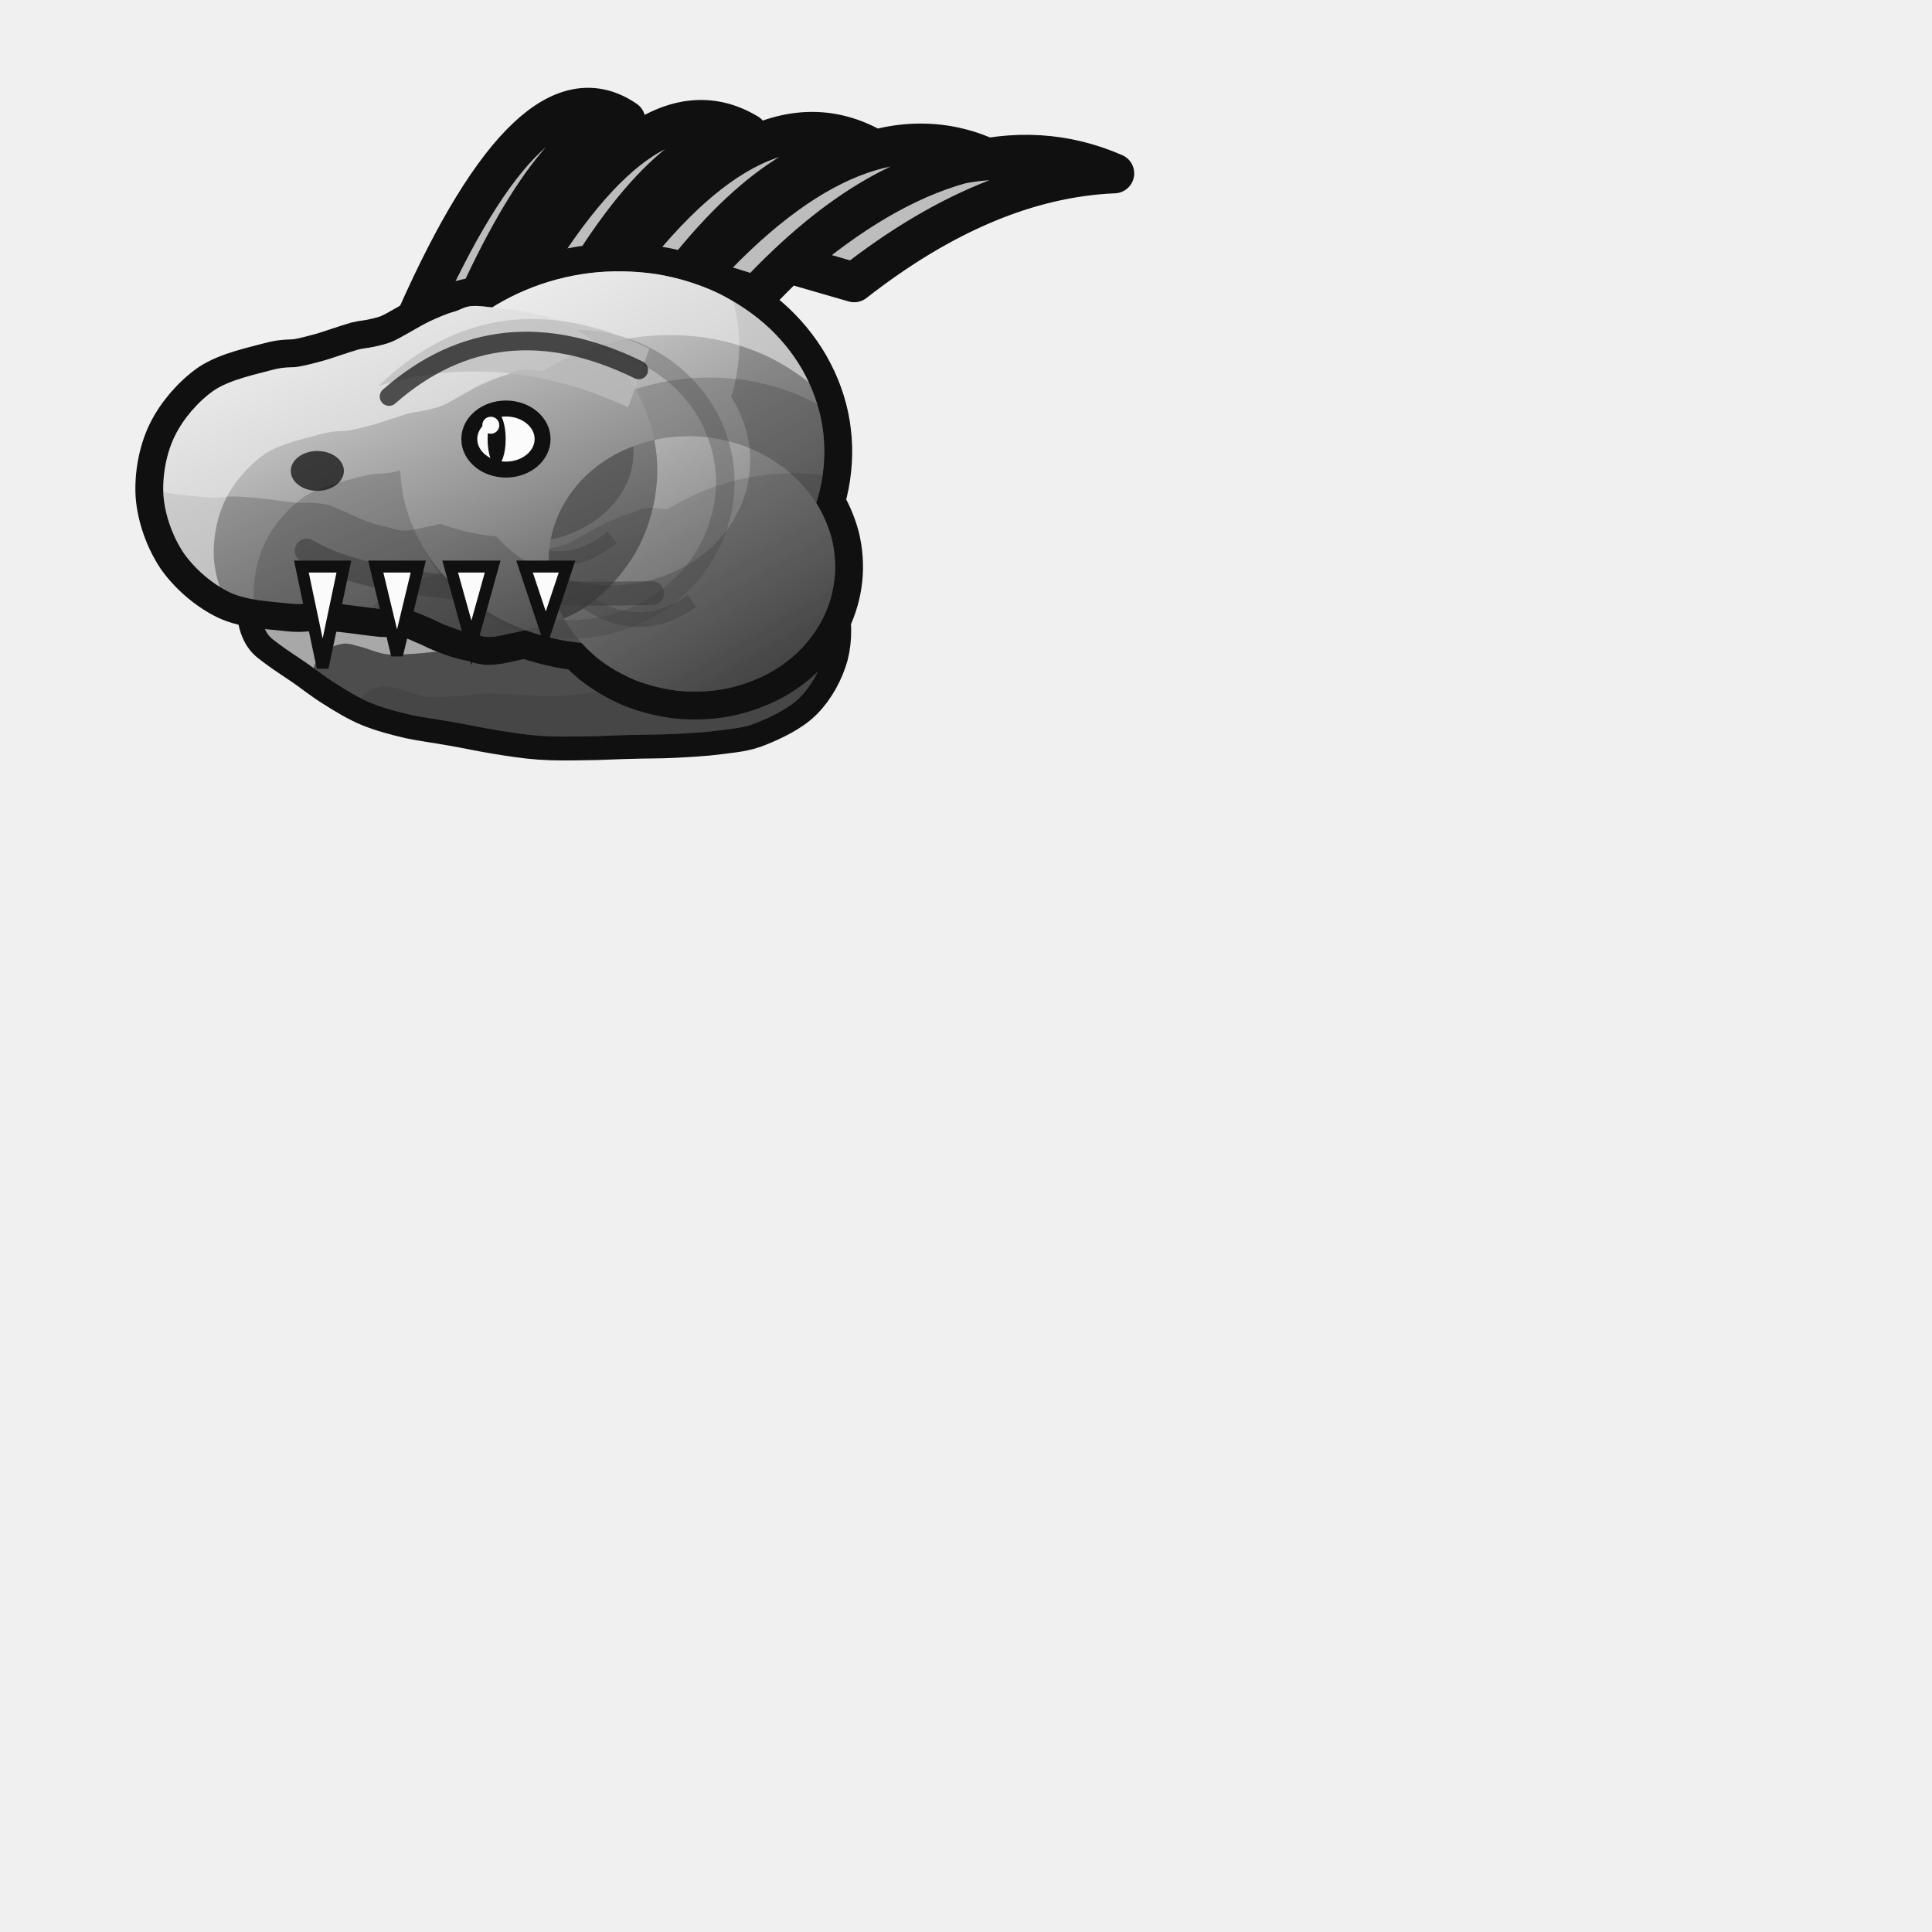
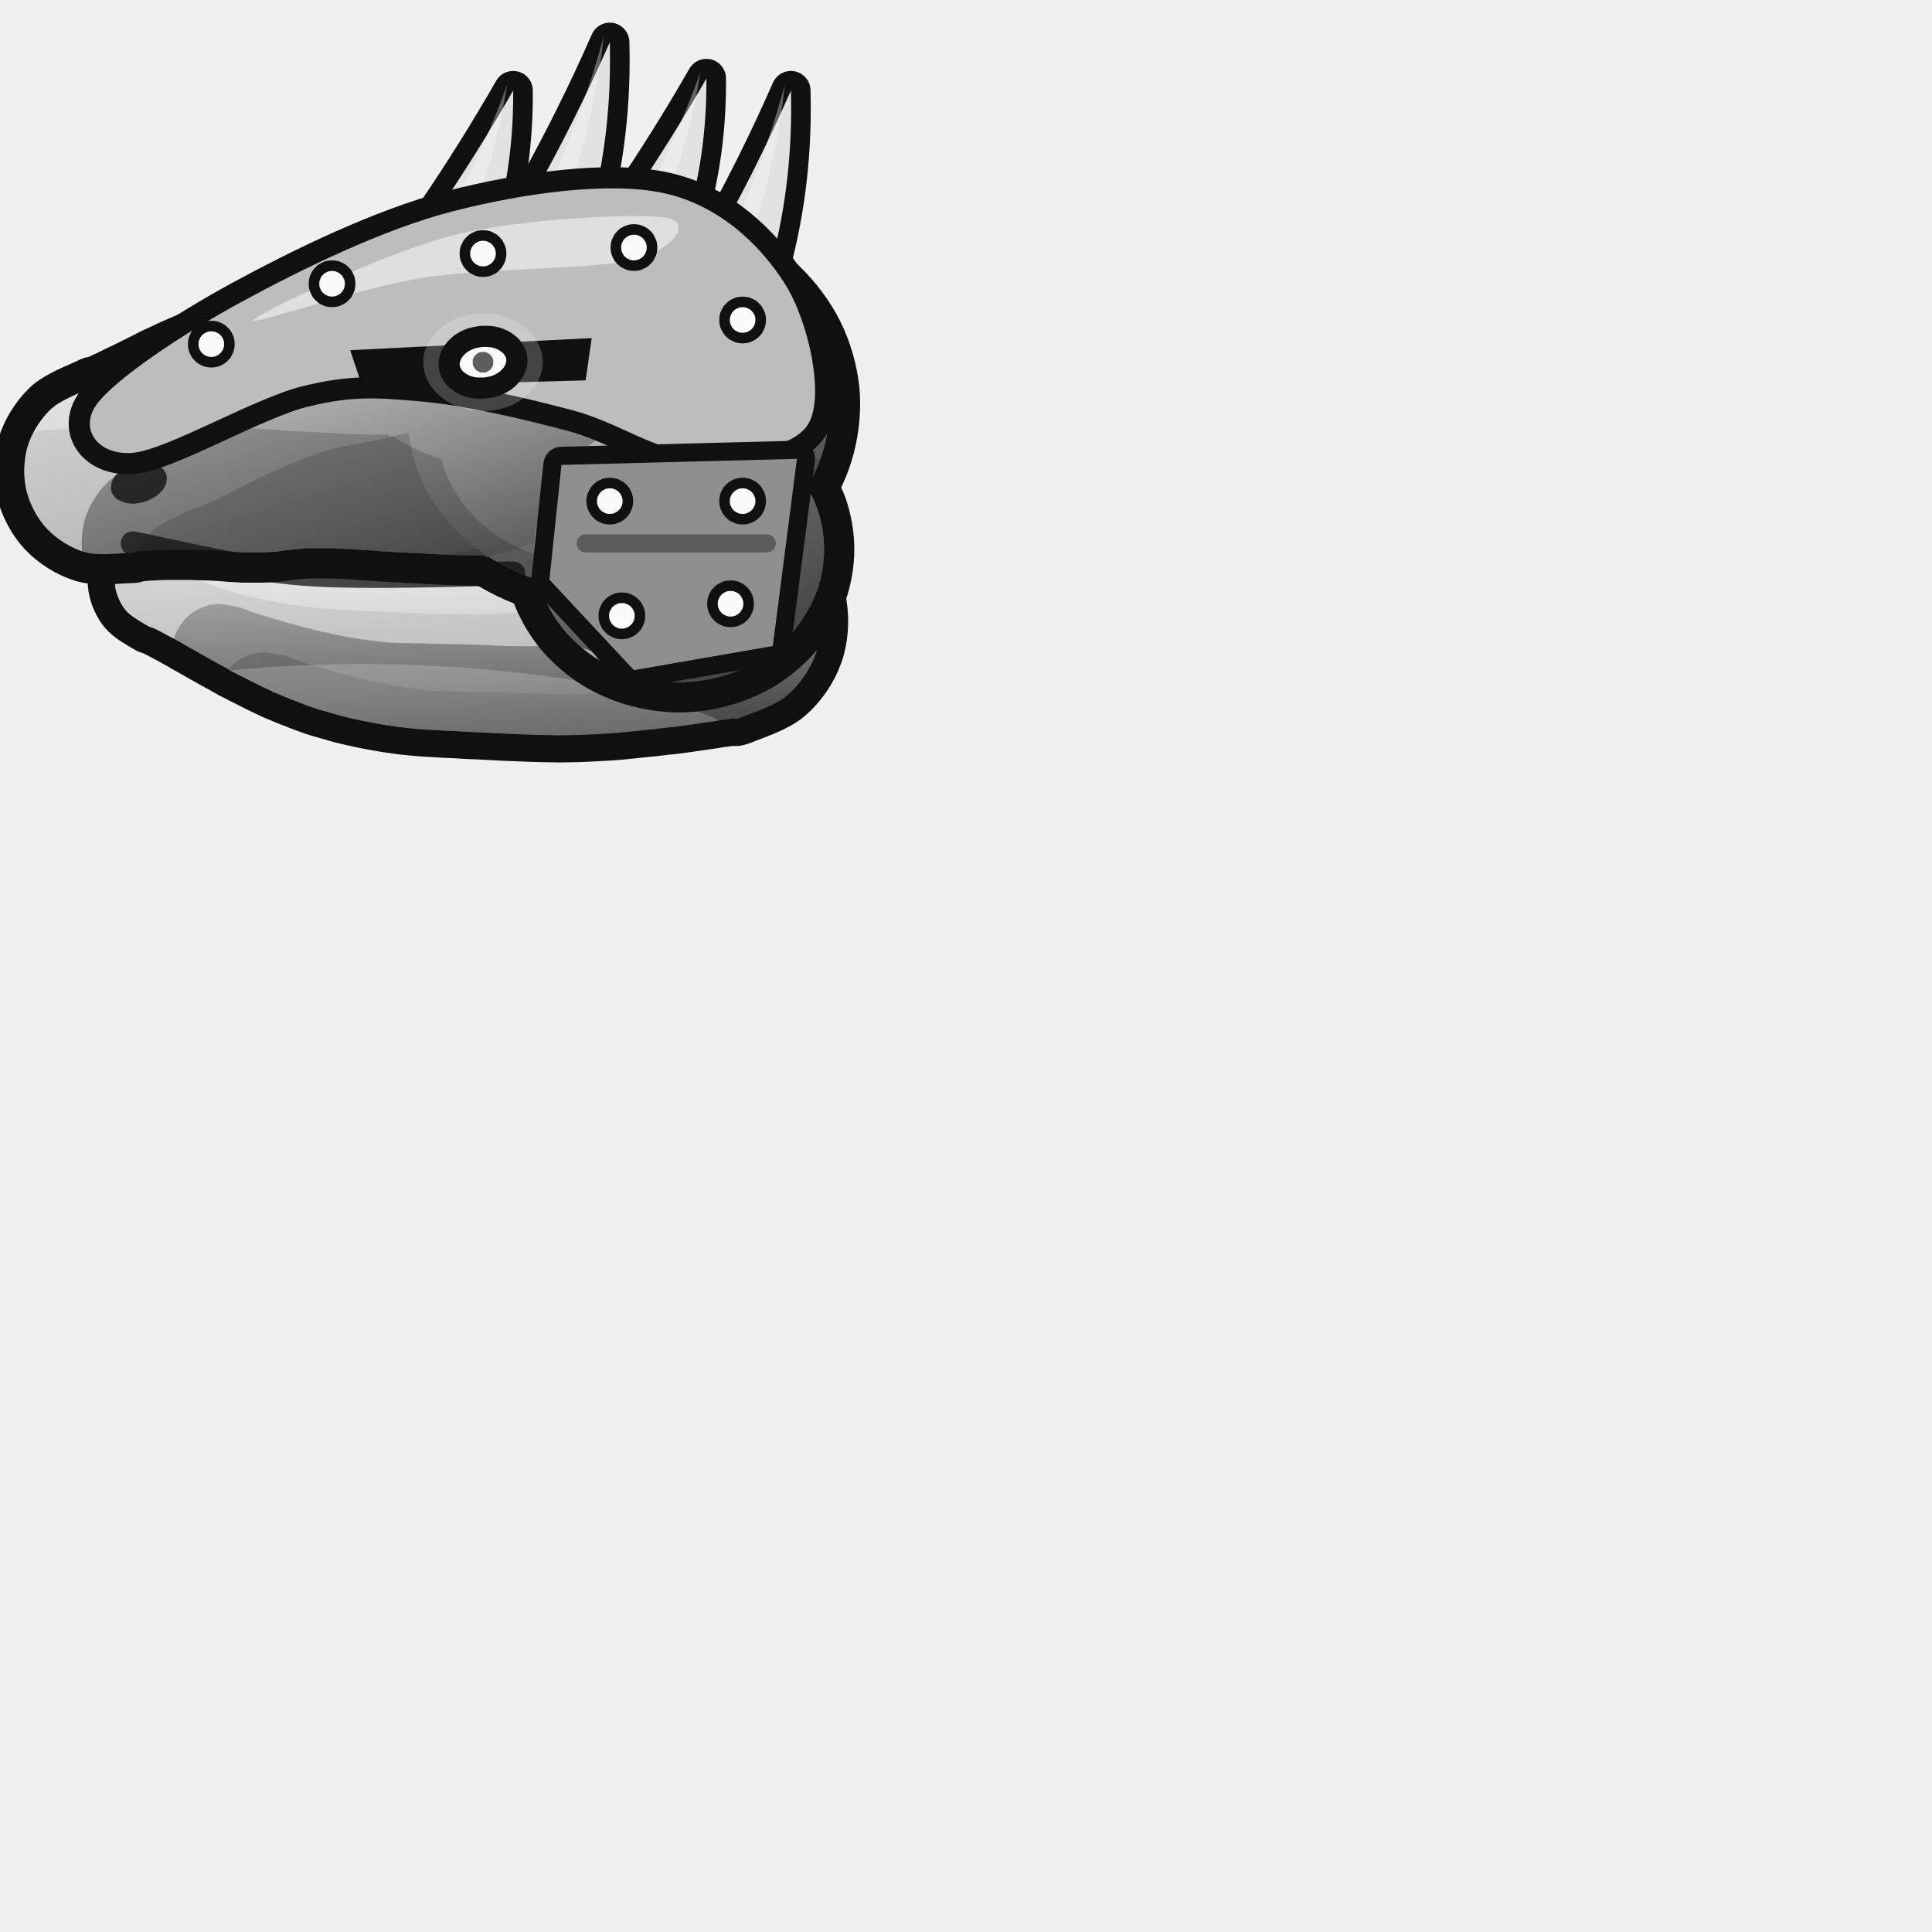
<svg xmlns="http://www.w3.org/2000/svg" viewBox="0 0 64 64" width="512" height="512" shape-rendering="geometricPrecision">
  <defs>
    <linearGradient id="h17-vol" x1="0.18" y1="0.02" x2="0.82" y2="1">
      <stop offset="0" stop-color="#e2e2e2" />
      <stop offset="0.30" stop-color="#bdbdbd" />
      <stop offset="0.66" stop-color="#8f8f8f" />
      <stop offset="1" stop-color="#5d5d5d" />
    </linearGradient>
    <linearGradient id="h17-volV" x1="0.42" y1="0" x2="0.58" y2="1">
      <stop offset="0" stop-color="#e2e2e2" />
      <stop offset="0.34" stop-color="#bdbdbd" />
      <stop offset="0.74" stop-color="#8f8f8f" />
      <stop offset="1" stop-color="#5d5d5d" />
    </linearGradient>
    <linearGradient id="h17-vol2" x1="0.2" y1="0" x2="0.8" y2="1">
      <stop offset="0" stop-color="#bdbdbd" />
      <stop offset="0.5" stop-color="#5d5d5d" />
      <stop offset="1" stop-color="#3b3b3b" />
    </linearGradient>
    <linearGradient id="h17-membrane" x1="0.12" y1="0" x2="0.78" y2="1">
      <stop offset="0" stop-color="#bdbdbd" />
      <stop offset="0.45" stop-color="#8f8f8f" />
      <stop offset="1" stop-color="#5d5d5d" />
    </linearGradient>
    <radialGradient id="h17-sheen" cx="0.34" cy="0.24" r="0.95">
      <stop offset="0" stop-color="#fbfbfb" stop-opacity="0.62" />
      <stop offset="0.38" stop-color="#fbfbfb" stop-opacity="0.22" />
      <stop offset="1" stop-color="#fbfbfb" stop-opacity="0" />
    </radialGradient>
  </defs>
-   <g id="h17" transform="translate(26,20) scale(0.88) translate(-26,-20)">
+   <g id="h17">
+     <path d="M16.34,7.74Q17.02,5.5 17,3Q15.82,5.06 14.46,7.06Z" fill="#101010" stroke="#101010" stroke-width="1.3" stroke-linejoin="round" stroke-linecap="round" />
+     <path d="M16.34,7.74Q17.02,5.5 17,3Q15.82,5.06 14.46,7.06Z" fill="#e2e2e2" />
+     <path d="M15.53,7.32Q16.43,5.16 16.8,2.8Q16.01,5 14.87,7.08Z" fill="#fbfbfb" opacity="0.35" />
+     <path d="M19.56,7.08Q20.28,4.36 20.2,1.4Q19.06,4 17.64,6.52Z" fill="#101010" stroke="#101010" stroke-width="1.3" stroke-linejoin="round" stroke-linecap="round" />
+     <path d="M19.56,7.08Q20.28,4.36 20.2,1.4Q19.06,4 17.64,6.52Z" fill="#e2e2e2" />
+     <path d="M18.74,6.7Q19.68,4.04 20,1.2Q19.26,3.92 18.06,6.5Z" fill="#fbfbfb" opacity="0.35" />
+     <path d="M22.74,7.34Q23.42,5.1 23.4,2.6Q22.22,4.66 20.86,6.66Z" fill="#101010" stroke="#101010" stroke-width="1.3" stroke-linejoin="round" stroke-linecap="round" />
+     <path d="M22.74,7.34Q23.42,5.1 23.4,2.6Q22.22,4.66 20.86,6.66Z" fill="#e2e2e2" />
+     <path d="M21.93,6.92Q22.83,4.76 23.2,2.4Q22.41,4.6 21.27,6.68Z" fill="#fbfbfb" opacity="0.35" />
+     <path d="M25.56,8.68Q26.28,5.96 26.2,3Q25.06,5.6 23.64,8.12Z" fill="#101010" stroke="#101010" stroke-width="1.3" stroke-linejoin="round" stroke-linecap="round" />
+     <path d="M25.56,8.68Q26.28,5.96 26.2,3Q25.06,5.6 23.64,8.12Z" fill="#e2e2e2" />
+     <path d="M24.74,8.3Q25.68,5.64 26,2.8Q25.26,5.52 24.06,8.1Z" fill="#fbfbfb" opacity="0.35" />
    <defs>
-       <path id="h17-s0" d="M27.44,13.54C27.53,14.26 27.48,15.03 27.31,15.74C27.14,16.45 26.83,17.17 26.42,17.81C26.01,18.45 25.46,19.06 24.85,19.56C24.24,20.06 23.5,20.5 22.75,20.81C22,21.13 21.16,21.35 20.34,21.45C19.52,21.55 18.65,21.53 17.84,21.41C17.04,21.28 16.22,21.03 15.51,20.69C14.8,20.34 14.12,19.88 13.57,19.36C13.02,18.84 12.54,18.21 12.21,17.56C11.87,16.91 11.64,16.17 11.56,15.46C11.47,14.74 11.52,13.97 11.69,13.26C11.86,12.55 12.17,11.83 12.58,11.19C12.99,10.55 13.54,9.94 14.15,9.44C14.76,8.94 15.5,8.5 16.25,8.19C17,7.87 17.84,7.65 18.66,7.55C19.48,7.45 20.35,7.47 21.16,7.59C21.96,7.72 22.78,7.97 23.49,8.31C24.2,8.66 24.88,9.12 25.43,9.64C25.98,10.16 26.46,10.79 26.79,11.44C27.13,12.09 27.36,12.83 27.44,13.54Z" />
-       <path id="h17-s1" d="M27.87,19.04C27.82,19.53 27.68,20.04 27.46,20.49C27.24,20.94 26.93,21.38 26.57,21.74C26.2,22.11 25.75,22.44 25.27,22.68C24.79,22.92 24.25,23.11 23.7,23.21C23.16,23.31 22.57,23.33 22.02,23.28C21.47,23.22 20.9,23.08 20.38,22.88C19.87,22.67 19.37,22.38 18.95,22.05C18.54,21.71 18.16,21.3 17.87,20.87C17.59,20.44 17.37,19.95 17.24,19.46C17.12,18.98 17.08,18.45 17.13,17.96C17.18,17.47 17.32,16.96 17.54,16.51C17.76,16.06 18.07,15.62 18.43,15.26C18.8,14.89 19.25,14.56 19.73,14.32C20.21,14.08 20.75,13.89 21.3,13.79C21.84,13.69 22.43,13.67 22.98,13.72C23.53,13.78 24.1,13.92 24.62,14.12C25.13,14.33 25.63,14.62 26.05,14.95C26.46,15.29 26.84,15.7 27.13,16.13C27.41,16.56 27.63,17.05 27.76,17.54C27.88,18.02 27.92,18.55 27.87,19.04Z" />
-       <path id="h17-s2" d="M14.67,8.81C13.97,8.73 13.91,8.9 13.57,9C13.24,9.09 12.94,9.23 12.65,9.36C12.37,9.49 12.12,9.65 11.88,9.78C11.64,9.91 11.42,10.05 11.2,10.14C10.98,10.23 10.78,10.27 10.57,10.32C10.36,10.37 10.16,10.38 9.95,10.43C9.74,10.49 9.54,10.56 9.32,10.63C9.09,10.7 8.86,10.79 8.6,10.86C8.33,10.93 8.06,11.01 7.73,11.07C7.41,11.13 7.2,11.06 6.66,11.21C6.12,11.36 5.12,11.56 4.51,11.97C3.91,12.39 3.35,13.04 3.03,13.7C2.71,14.36 2.56,15.21 2.61,15.94C2.67,16.67 2.96,17.48 3.37,18.09C3.79,18.69 4.44,19.25 5.1,19.57C5.76,19.89 6.78,19.92 7.34,19.99C7.9,20.05 8.1,19.95 8.44,19.96C8.78,19.97 9.09,20 9.37,20.02C9.66,20.05 9.91,20.09 10.16,20.12C10.4,20.15 10.62,20.18 10.83,20.2C11.04,20.21 11.23,20.19 11.43,20.2C11.63,20.22 11.81,20.23 12.01,20.28C12.22,20.34 12.42,20.45 12.65,20.54C12.88,20.64 13.11,20.77 13.38,20.86C13.64,20.96 13.92,21.06 14.25,21.12C14.57,21.17 14.64,21.34 15.33,21.19C16.01,21.04 17.51,20.76 18.38,20.2C19.24,19.64 20.06,18.73 20.52,17.81C20.99,16.89 21.25,15.71 21.19,14.67C21.14,13.64 20.76,12.49 20.2,11.62C19.64,10.76 18.73,9.94 17.81,9.48C16.89,9.01 15.38,8.89 14.67,8.81Z" />
+       <path id="h17-jaw-s0" d="M23.41,17.45C23.07,17.45 23.17,17.5 23.03,17.53C22.88,17.57 22.72,17.61 22.55,17.66C22.38,17.7 22.21,17.75 22.02,17.8C21.84,17.85 21.65,17.91 21.46,17.96C21.26,18.02 21.06,18.08 20.85,18.14C20.65,18.19 20.44,18.25 20.23,18.31C20.02,18.37 19.81,18.42 19.61,18.48C19.4,18.53 19.19,18.58 18.99,18.63C18.79,18.67 18.6,18.72 18.41,18.75C18.22,18.79 18.04,18.82 17.85,18.85C17.66,18.88 17.47,18.9 17.26,18.92C17.06,18.94 16.84,18.96 16.62,18.97C16.41,18.99 16.18,19 15.96,19C15.74,19.01 15.51,19.01 15.29,19.01C15.06,19.01 14.83,19 14.61,18.99C14.38,18.98 14.16,18.97 13.94,18.96C13.71,18.95 13.49,18.95 13.27,18.94C13.06,18.94 12.84,18.93 12.63,18.93C12.42,18.92 12.21,18.92 12.02,18.91C11.82,18.91 11.64,18.91 11.45,18.9C11.27,18.9 11.1,18.89 10.91,18.88C10.72,18.86 10.53,18.84 10.33,18.81C10.13,18.79 9.92,18.75 9.71,18.72C9.5,18.68 9.29,18.64 9.08,18.59C8.87,18.55 8.66,18.5 8.45,18.45C8.25,18.4 8.04,18.34 7.85,18.29C7.66,18.24 7.47,18.19 7.29,18.13C7.11,18.08 6.94,18.03 6.78,17.98C6.62,17.93 6.46,17.88 6.33,17.83C6.2,17.79 6.17,17.74 5.98,17.71C5.78,17.67 5.42,17.58 5.15,17.62C4.89,17.66 4.6,17.79 4.4,17.95C4.19,18.12 4,18.37 3.91,18.62C3.81,18.87 3.78,19.18 3.82,19.45C3.86,19.71 3.99,20 4.15,20.2C4.32,20.41 4.66,20.59 4.82,20.69C4.99,20.8 5.01,20.77 5.12,20.82C5.24,20.88 5.36,20.94 5.5,21.02C5.64,21.09 5.8,21.18 5.96,21.27C6.13,21.37 6.3,21.47 6.49,21.57C6.68,21.68 6.87,21.79 7.07,21.9C7.28,22.01 7.49,22.13 7.7,22.25C7.92,22.36 8.14,22.48 8.37,22.59C8.6,22.71 8.84,22.82 9.07,22.93C9.31,23.03 9.56,23.14 9.81,23.23C10.05,23.33 10.3,23.42 10.55,23.5C10.79,23.57 11.03,23.64 11.28,23.71C11.52,23.77 11.77,23.83 12.02,23.88C12.27,23.93 12.53,23.98 12.78,24.02C13.04,24.06 13.3,24.1 13.56,24.12C13.82,24.15 14.08,24.17 14.34,24.18C14.6,24.2 14.86,24.21 15.12,24.22C15.38,24.24 15.64,24.25 15.9,24.26C16.15,24.27 16.41,24.29 16.66,24.3C16.91,24.31 17.16,24.32 17.4,24.33C17.65,24.34 17.89,24.35 18.15,24.35C18.4,24.36 18.66,24.36 18.93,24.35C19.19,24.35 19.46,24.33 19.73,24.32C19.99,24.31 20.26,24.29 20.52,24.27C20.78,24.24 21.04,24.22 21.29,24.19C21.54,24.17 21.78,24.14 22.02,24.11C22.26,24.09 22.49,24.06 22.7,24.03C22.92,24 23.13,23.97 23.32,23.94C23.51,23.91 23.69,23.89 23.85,23.86C24.01,23.84 24.14,23.82 24.27,23.8C24.39,23.78 24.28,23.87 24.59,23.75C24.89,23.62 25.68,23.38 26.08,23.03C26.49,22.68 26.84,22.17 27.02,21.66C27.2,21.16 27.24,20.54 27.15,20.01C27.05,19.49 26.78,18.92 26.43,18.52C26.08,18.11 25.57,17.76 25.06,17.58C24.56,17.4 23.75,17.46 23.41,17.45Z" />
+       <clipPath id="h17-jaw-clip">
+         <use href="#h17-jaw-s0" />
+       </clipPath>
+       <mask id="h17-jaw-rim" maskUnits="userSpaceOnUse" x="0" y="0" width="64" height="64">
+         <rect width="64" height="64" fill="#000" />
+         <use href="#h17-jaw-s0" fill="#fff" />
+         <g transform="translate(1.9,2.4)">
+           <use href="#h17-jaw-s0" fill="#000" />
+         </g>
+       </mask>
+       <mask id="h17-jaw-core" maskUnits="userSpaceOnUse" x="0" y="0" width="64" height="64">
+         <rect width="64" height="64" fill="#000" />
+         <use href="#h17-jaw-s0" fill="#fff" />
+         <g transform="translate(-3.2,-4)">
+           <use href="#h17-jaw-s0" fill="#000" />
+         </g>
+       </mask>
+     </defs>
+     <use href="#h17-jaw-s0" fill="#101010" stroke="#101010" stroke-width="1.8" stroke-linejoin="round" stroke-linecap="round" />
+     <use href="#h17-jaw-s0" fill="url(#h17-volV)" />
+     <g clip-path="url(#h17-jaw-clip)">
+       <g transform="translate(3.4,4.0)" opacity="0.26">
+         <use href="#h17-jaw-s0" fill="#3b3b3b" />
+       </g>
+       <g transform="translate(6.6,7.6)" opacity="0.13">
+         <use href="#h17-jaw-s0" fill="#101010" />
+       </g>
+     </g>
+     <g mask="url(#h17-jaw-core)" opacity="0.2">
+       <rect width="64" height="64" fill="#101010" />
+     </g>
+     <g mask="url(#h17-jaw-rim)" opacity="0.52">
+       <rect width="64" height="64" fill="#fbfbfb" />
+     </g>
+     <g clip-path="url(#h17-jaw-clip)">
+       <path d="M26,26C26,26.41 25.76,26.84 25.31,27.24C24.87,27.63 24.17,28.02 23.33,28.35C22.48,28.68 21.4,28.99 20.23,29.24C19.06,29.48 17.7,29.68 16.33,29.8C14.95,29.93 13.44,30 12,30C10.56,30 9.05,29.93 7.67,29.8C6.3,29.68 4.94,29.48 3.77,29.24C2.6,28.99 1.52,28.68 0.67,28.35C-0.17,28.02 -0.87,27.63 -1.31,27.24C-1.76,26.84 -2,26.41 -2,26C-2,25.59 -1.76,25.16 -1.31,24.76C-0.87,24.37 -0.17,23.98 0.67,23.65C1.52,23.32 2.6,23.01 3.77,22.76C4.94,22.52 6.3,22.32 7.67,22.2C9.05,22.07 10.56,22 12,22C13.44,22 14.95,22.07 16.33,22.2C17.7,22.32 19.06,22.52 20.23,22.76C21.4,23.01 22.48,23.32 23.33,23.65C24.17,23.98 24.87,24.37 25.31,24.76C25.76,25.16 26,25.59 26,26Z" fill="#e2e2e2" opacity="0.25" />
+     </g>
+     <defs>
+       <path id="h17-s0" d="M27.47,12.9C27.53,13.52 27.47,14.17 27.31,14.78C27.15,15.39 26.86,16 26.49,16.54C26.12,17.08 25.62,17.6 25.08,18.02C24.53,18.44 23.89,18.8 23.22,19.06C22.56,19.32 21.82,19.5 21.1,19.57C20.38,19.64 19.62,19.62 18.92,19.49C18.22,19.37 17.51,19.14 16.89,18.84C16.27,18.54 15.69,18.13 15.22,17.67C14.75,17.22 14.34,16.67 14.06,16.11C13.78,15.55 13.6,14.91 13.53,14.3C13.47,13.68 13.53,13.03 13.69,12.42C13.85,11.81 14.14,11.2 14.51,10.66C14.88,10.12 15.38,9.6 15.92,9.18C16.47,8.76 17.11,8.4 17.78,8.14C18.44,7.88 19.18,7.7 19.9,7.63C20.62,7.56 21.38,7.58 22.08,7.71C22.78,7.83 23.49,8.06 24.11,8.36C24.73,8.66 25.31,9.07 25.78,9.53C26.25,9.98 26.66,10.53 26.94,11.09C27.22,11.65 27.4,12.29 27.47,12.9Z" />
+       <path id="h17-s1" d="M15.65,9.21C15.21,9.15 15.47,9.23 15.36,9.25C15.25,9.26 15.12,9.28 14.98,9.3C14.84,9.32 14.68,9.35 14.52,9.38C14.35,9.41 14.17,9.44 13.99,9.47C13.81,9.51 13.62,9.54 13.43,9.58C13.23,9.62 13.03,9.66 12.83,9.7C12.64,9.74 12.44,9.78 12.24,9.83C12.04,9.87 11.84,9.91 11.65,9.96C11.46,10 11.27,10.04 11.09,10.09C10.9,10.13 10.73,10.17 10.57,10.22C10.4,10.26 10.25,10.3 10.09,10.34C9.94,10.38 9.79,10.42 9.64,10.45C9.49,10.49 9.34,10.52 9.19,10.55C9.05,10.59 8.9,10.62 8.76,10.64C8.61,10.67 8.47,10.69 8.33,10.72C8.19,10.74 8.05,10.77 7.91,10.8C7.77,10.83 7.64,10.86 7.5,10.9C7.37,10.94 7.24,10.98 7.11,11.02C6.98,11.07 6.85,11.12 6.72,11.17C6.59,11.22 6.46,11.27 6.33,11.32C6.2,11.38 6.06,11.44 5.92,11.5C5.78,11.56 5.64,11.62 5.5,11.69C5.37,11.75 5.23,11.82 5.09,11.88C4.96,11.95 4.83,12.02 4.7,12.08C4.57,12.14 4.44,12.21 4.32,12.27C4.2,12.33 4.08,12.39 3.96,12.44C3.85,12.5 3.74,12.55 3.64,12.6C3.54,12.64 3.44,12.69 3.36,12.73C3.27,12.76 3.19,12.8 3.12,12.82C3.05,12.85 3.18,12.75 2.94,12.88C2.7,13 2,13.25 1.67,13.57C1.33,13.9 1.04,14.36 0.91,14.81C0.78,15.26 0.77,15.81 0.88,16.26C0.99,16.71 1.25,17.2 1.57,17.53C1.9,17.87 2.36,18.16 2.81,18.29C3.26,18.42 3.98,18.32 4.26,18.32C4.54,18.32 4.39,18.29 4.47,18.28C4.56,18.27 4.65,18.26 4.75,18.25C4.85,18.24 4.95,18.23 5.06,18.23C5.17,18.22 5.29,18.22 5.41,18.21C5.53,18.21 5.65,18.21 5.78,18.21C5.91,18.21 6.04,18.21 6.17,18.21C6.3,18.21 6.43,18.21 6.56,18.22C6.69,18.22 6.82,18.23 6.95,18.23C7.08,18.24 7.2,18.24 7.32,18.25C7.44,18.26 7.55,18.27 7.67,18.28C7.79,18.28 7.9,18.29 8.02,18.3C8.14,18.3 8.26,18.3 8.38,18.3C8.5,18.3 8.62,18.3 8.74,18.3C8.87,18.29 8.99,18.29 9.11,18.28C9.23,18.26 9.35,18.25 9.47,18.23C9.59,18.22 9.72,18.2 9.84,18.19C9.97,18.18 10.09,18.17 10.22,18.16C10.35,18.16 10.48,18.16 10.62,18.16C10.75,18.16 10.89,18.16 11.02,18.16C11.16,18.17 11.29,18.18 11.43,18.18C11.58,18.19 11.72,18.2 11.88,18.21C12.04,18.22 12.21,18.23 12.38,18.24C12.56,18.26 12.74,18.27 12.93,18.28C13.12,18.29 13.31,18.3 13.5,18.31C13.69,18.32 13.89,18.33 14.07,18.34C14.26,18.35 14.45,18.36 14.63,18.37C14.81,18.38 14.99,18.38 15.16,18.39C15.32,18.39 15.48,18.4 15.63,18.4C15.77,18.4 15.91,18.4 16.03,18.4C16.15,18.4 15.92,18.52 16.35,18.39C16.77,18.25 17.96,18.03 18.59,17.6C19.23,17.17 19.81,16.48 20.15,15.79C20.48,15.1 20.64,14.22 20.59,13.45C20.53,12.69 20.23,11.84 19.8,11.21C19.37,10.57 18.68,9.99 17.99,9.65C17.3,9.32 16.09,9.28 15.65,9.21Z" />
+       <path id="h17-s2" d="M27.3,18.2C27.3,18.65 27.22,19.13 27.07,19.56C26.91,19.99 26.67,20.42 26.38,20.79C26.09,21.15 25.72,21.49 25.32,21.76C24.92,22.03 24.45,22.24 23.98,22.38C23.51,22.52 22.99,22.6 22.5,22.6C22.01,22.6 21.49,22.52 21.02,22.38C20.55,22.24 20.08,22.03 19.68,21.76C19.28,21.49 18.91,21.15 18.62,20.79C18.33,20.42 18.09,19.99 17.93,19.56C17.78,19.13 17.7,18.65 17.7,18.2C17.7,17.75 17.78,17.27 17.93,16.84C18.09,16.41 18.33,15.98 18.62,15.61C18.91,15.25 19.28,14.91 19.68,14.64C20.08,14.37 20.55,14.16 21.02,14.02C21.49,13.88 22.01,13.8 22.5,13.8C22.99,13.8 23.51,13.88 23.98,14.02C24.45,14.16 24.92,14.37 25.32,14.64C25.72,14.91 26.09,15.25 26.38,15.61C26.67,15.98 26.91,16.41 27.07,16.84C27.22,17.27 27.3,17.75 27.3,18.2Z" />
      <clipPath id="h17-clip">
        <use href="#h17-s0" />
        <use href="#h17-s1" />
        <use href="#h17-s2" />
      </clipPath>
      <mask id="h17-rim" maskUnits="userSpaceOnUse" x="0" y="0" width="64" height="64">
        <rect width="64" height="64" fill="#000" />
        <use href="#h17-s0" fill="#fff" />
        <use href="#h17-s1" fill="#fff" />
        <use href="#h17-s2" fill="#fff" />
        <g transform="translate(1.9,2.4)">
          <use href="#h17-s0" fill="#000" />
          <use href="#h17-s1" fill="#000" />
          <use href="#h17-s2" fill="#000" />
        </g>
      </mask>
      <mask id="h17-core" maskUnits="userSpaceOnUse" x="0" y="0" width="64" height="64">
        <rect width="64" height="64" fill="#000" />
        <use href="#h17-s0" fill="#fff" />
        <use href="#h17-s1" fill="#fff" />
        <use href="#h17-s2" fill="#fff" />
        <g transform="translate(-3.2,-4)">
          <use href="#h17-s0" fill="#000" />
          <use href="#h17-s1" fill="#000" />
          <use href="#h17-s2" fill="#000" />
        </g>
      </mask>
    </defs>
-     <defs>
-       <path id="h17-jaw-s0" d="M23.04,17.53C22.53,17.6 22.26,17.81 21.88,17.95C21.49,18.1 21.13,18.26 20.72,18.4C20.32,18.54 19.89,18.69 19.45,18.79C19.01,18.89 18.55,18.95 18.09,19.01C17.63,19.07 17.16,19.1 16.69,19.16C16.22,19.21 15.75,19.3 15.29,19.35C14.82,19.4 14.36,19.47 13.91,19.48C13.46,19.49 13.02,19.44 12.59,19.42C12.17,19.41 11.76,19.37 11.35,19.38C10.95,19.39 10.55,19.46 10.18,19.48C9.8,19.5 9.44,19.54 9.11,19.5C8.77,19.46 8.44,19.3 8.17,19.23C7.91,19.17 7.73,19.09 7.51,19.1C7.3,19.12 7.06,19.2 6.88,19.32C6.7,19.44 6.53,19.63 6.43,19.83C6.34,20.02 6.29,20.27 6.3,20.49C6.32,20.7 6.4,20.94 6.52,21.12C6.64,21.3 6.78,21.38 7.03,21.57C7.27,21.75 7.63,21.98 7.98,22.22C8.33,22.46 8.71,22.77 9.12,23.02C9.53,23.28 9.97,23.55 10.43,23.74C10.9,23.93 11.4,24.06 11.91,24.18C12.42,24.29 12.95,24.35 13.49,24.45C14.02,24.54 14.56,24.66 15.11,24.75C15.66,24.84 16.22,24.93 16.78,24.97C17.35,25.01 17.91,25 18.48,24.99C19.04,24.99 19.6,24.95 20.16,24.94C20.73,24.92 21.29,24.93 21.85,24.9C22.41,24.87 22.99,24.84 23.51,24.77C24.03,24.7 24.45,24.68 24.96,24.47C25.47,24.26 26.15,23.95 26.57,23.52C26.99,23.1 27.33,22.48 27.49,21.9C27.64,21.32 27.63,20.62 27.47,20.04C27.31,19.46 26.95,18.85 26.52,18.43C26.1,18.01 25.48,17.67 24.9,17.51C24.32,17.36 23.54,17.46 23.04,17.53Z" />
-       <clipPath id="h17-jaw-clip">
-         <use href="#h17-jaw-s0" />
-       </clipPath>
-       <mask id="h17-jaw-rim" maskUnits="userSpaceOnUse" x="0" y="0" width="64" height="64">
-         <rect width="64" height="64" fill="#000" />
-         <use href="#h17-jaw-s0" fill="#fff" />
-         <g transform="translate(1.9,2.4)">
-           <use href="#h17-jaw-s0" fill="#000" />
-         </g>
-       </mask>
-       <mask id="h17-jaw-core" maskUnits="userSpaceOnUse" x="0" y="0" width="64" height="64">
-         <rect width="64" height="64" fill="#000" />
-         <use href="#h17-jaw-s0" fill="#fff" />
-         <g transform="translate(-3.2,-4)">
-           <use href="#h17-jaw-s0" fill="#000" />
-         </g>
-       </mask>
-     </defs>
-     <use href="#h17-jaw-s0" fill="#101010" stroke="#101010" stroke-width="1.8" stroke-linejoin="round" stroke-linecap="round" />
-     <use href="#h17-jaw-s0" fill="#5d5d5d" />
-     <g clip-path="url(#h17-jaw-clip)">
-       <g transform="translate(3.4,4.0)" opacity="0.26">
-         <use href="#h17-jaw-s0" fill="#3b3b3b" />
-       </g>
-       <g transform="translate(6.6,7.6)" opacity="0.13">
-         <use href="#h17-jaw-s0" fill="#101010" />
-       </g>
-     </g>
-     <g mask="url(#h17-jaw-core)" opacity="0.2">
-       <rect width="64" height="64" fill="#101010" />
-     </g>
-     <g mask="url(#h17-jaw-rim)" opacity="0.52">
-       <rect width="64" height="64" fill="#fbfbfb" />
-     </g>
-     <g clip-path="url(#h17-jaw-clip)" />
-     <path d="M12.15,9.2Q16.5,-0.6 20,1.8Q17.2,2 13.85,9.9ZM15.66,8.7Q20.6,-0.1 24.6,2.3Q21.3,2.5 17.54,9.4ZM19.17,8.2Q24.7,0.4 29.2,2.8Q25.4,3 21.23,8.9ZM22.68,7.7Q28.8,0.9 33.8,3.3Q29.5,3.5 24.92,8.4ZM26.19,7.2Q32.9,1.4 38.4,3.8Q33.6,4 28.61,7.9Z" fill="#bdbdbd" stroke="#101010" stroke-width="1.5" stroke-linejoin="round" />
-     <use href="#h17-s0" fill="#101010" stroke="#101010" stroke-width="2.1" stroke-linejoin="round" stroke-linecap="round" />
-     <use href="#h17-s1" fill="#101010" stroke="#101010" stroke-width="2.1" stroke-linejoin="round" stroke-linecap="round" />
-     <use href="#h17-s2" fill="#101010" stroke="#101010" stroke-width="2.1" stroke-linejoin="round" stroke-linecap="round" />
+     <use href="#h17-s0" fill="#101010" stroke="#101010" stroke-width="2" stroke-linejoin="round" stroke-linecap="round" />
+     <use href="#h17-s1" fill="#101010" stroke="#101010" stroke-width="2" stroke-linejoin="round" stroke-linecap="round" />
+     <use href="#h17-s2" fill="#101010" stroke="#101010" stroke-width="2" stroke-linejoin="round" stroke-linecap="round" />
    <use href="#h17-s0" fill="url(#h17-vol)" />
    <use href="#h17-s1" fill="url(#h17-vol)" />
    <use href="#h17-s2" fill="url(#h17-vol)" />
    <g clip-path="url(#h17-clip)">
      <g transform="translate(3.4,4.0)" opacity="0.26">
        <use href="#h17-s0" fill="#3b3b3b" />
        <use href="#h17-s1" fill="#3b3b3b" />
        <use href="#h17-s2" fill="#3b3b3b" />
      </g>
      <g transform="translate(6.6,7.6)" opacity="0.13">
        <use href="#h17-s0" fill="#101010" />
        <use href="#h17-s1" fill="#101010" />
        <use href="#h17-s2" fill="#101010" />
      </g>
    </g>
    <g mask="url(#h17-core)" opacity="0.2">
      <rect width="64" height="64" fill="#101010" />
    </g>
    <g mask="url(#h17-rim)" opacity="0.52">
      <rect width="64" height="64" fill="#fbfbfb" />
    </g>
    <g clip-path="url(#h17-clip)">
-       <ellipse cx="16.1" cy="14.3" rx="4.2" ry="3.4" fill="#3b3b3b" opacity="0.45" />
-       <path d="M23.72,14.81C23.79,15.37 23.76,15.97 23.64,16.52C23.52,17.07 23.3,17.63 23.01,18.13C22.72,18.62 22.33,19.09 21.89,19.48C21.45,19.87 20.93,20.2 20.39,20.44C19.85,20.68 19.24,20.85 18.65,20.92C18.06,20.99 17.44,20.97 16.85,20.87C16.27,20.76 15.68,20.56 15.17,20.29C14.65,20.02 14.16,19.65 13.76,19.24C13.36,18.83 13.01,18.34 12.76,17.83C12.52,17.32 12.35,16.75 12.28,16.19C12.21,15.63 12.24,15.03 12.36,14.48C12.48,13.93 12.7,13.37 12.99,12.87C13.28,12.38 13.67,11.91 14.11,11.52C14.55,11.13 15.07,10.8 15.61,10.56C16.15,10.32 16.76,10.15 17.35,10.08C17.94,10.01 18.56,10.03 19.15,10.13C19.73,10.24 20.32,10.44 20.83,10.71C21.35,10.98 21.84,11.35 22.24,11.76C22.64,12.17 22.99,12.66 23.24,13.17C23.48,13.68 23.65,14.25 23.72,14.81Z" fill="none" stroke="#3b3b3b" stroke-width="0.7" opacity="0.3" />
-       <path d="M8,18Q11,19.8 21,19.6" fill="none" stroke="#3b3b3b" stroke-width="0.9" opacity="0.55" stroke-linecap="round" />
-       <path d="M15.5,17.5q2,1.6 4,0m-1,2.4q2,1.4 4,0" fill="none" stroke="#3b3b3b" stroke-width="0.55" opacity="0.4" />
+       <path d="M18.84,12.4C18.84,12.59 18.8,12.8 18.73,12.98C18.65,13.17 18.53,13.35 18.39,13.51C18.25,13.67 18.07,13.81 17.88,13.93C17.68,14.04 17.45,14.14 17.22,14.2C16.99,14.26 16.74,14.29 16.5,14.29C16.26,14.29 16.01,14.26 15.78,14.2C15.55,14.14 15.32,14.04 15.12,13.93C14.93,13.81 14.75,13.67 14.61,13.51C14.47,13.35 14.35,13.17 14.27,12.98C14.2,12.8 14.16,12.59 14.16,12.4C14.16,12.21 14.2,12 14.27,11.82C14.35,11.63 14.47,11.45 14.61,11.29C14.75,11.13 14.93,10.99 15.12,10.87C15.32,10.76 15.55,10.66 15.78,10.6C16.01,10.54 16.26,10.51 16.5,10.51C16.74,10.51 16.99,10.54 17.22,10.6C17.45,10.66 17.68,10.76 17.88,10.87C18.07,10.99 18.25,11.13 18.39,11.29C18.53,11.45 18.65,11.63 18.73,11.82C18.8,12 18.84,12.21 18.84,12.4Z" fill="#3b3b3b" opacity="0.4" />
    </g>
-     <path d="M7.8,18.6L8.6,22.4L9.4,18.6ZM10.6,18.6L11.4,21.93L12.2,18.6ZM13.4,18.6L14.2,21.47L15,18.6ZM16.2,18.6L17,21L17.8,18.6Z" fill="#fbfbfb" stroke="#101010" stroke-width="0.45" />
-     <path d="M20.9,10.4Q15.1,7.6 10.7,11.8Q15.3,10.4 20.1,12.6Z" fill="#bdbdbd" opacity="0.75" />
-     <path d="M20.5,11.2Q15.2,8.6 11.1,12.2" fill="none" stroke="#101010" stroke-width="0.7" opacity="0.7" stroke-linecap="round" />
-     <g>
-       <ellipse cx="15.5" cy="13.8" rx="1.38" ry="1.15" fill="#fbfbfb" stroke="#101010" stroke-width="0.6" />
-       <ellipse cx="15.15" cy="13.8" rx="0.34" ry="0.99" fill="#101010" />
-       <circle cx="14.93" cy="13.28" r="0.32" fill="#fbfbfb" />
-     </g>
-     <ellipse cx="8.4" cy="15" rx="1" ry="0.75" fill="#101010" opacity="0.75" />
+     <path d="M26,9.4C25.2,8.13 23.83,6.8 22,6.4C20.17,6 17.33,6.4 15,7C12.67,7.6 9.97,8.93 8,10C6.03,11.07 3.8,12.57 3.2,13.4C2.6,14.23 3.27,15.1 4.4,15C5.53,14.9 8.4,13.2 10,12.8C11.6,12.4 12.5,12.47 14,12.6C15.5,12.73 17.5,13.2 19,13.6C20.5,14 21.7,14.93 23,15C24.3,15.07 26.3,14.93 26.8,14C27.3,13.07 26.8,10.67 26,9.4Z" fill="#101010" stroke="#101010" stroke-width="1.4" stroke-linejoin="round" stroke-linecap="round" />
+     <path d="M26,9.4C25.2,8.13 23.83,6.8 22,6.4C20.17,6 17.33,6.4 15,7C12.67,7.6 9.97,8.93 8,10C6.03,11.07 3.8,12.57 3.2,13.4C2.6,14.23 3.27,15.1 4.4,15C5.53,14.9 8.4,13.2 10,12.8C11.6,12.4 12.5,12.47 14,12.6C15.5,12.73 17.5,13.2 19,13.6C20.5,14 21.7,14.93 23,15C24.3,15.07 26.3,14.93 26.8,14C27.3,13.07 26.8,10.67 26,9.4Z" fill="#bdbdbd" />
+     <path d="M22,7.2C21,7.07 17.27,7.23 15,7.8C12.73,8.37 8.57,10.37 8.4,10.6C8.23,10.83 11.9,9.53 14,9.2C16.1,8.87 19.67,8.93 21,8.6C22.33,8.27 23,7.33 22,7.2Z" fill="#fbfbfb" opacity="0.55" />
+     <path d="M11.6,11.6L19.6,11.2L19.4,12.6L12,12.8Z" fill="#101010" />
+     <path d="M18.6,15.4L26.4,15.2L25.6,21.4L21,22.2L18.2,19.2Z" fill="#101010" stroke="#101010" stroke-width="1.2" stroke-linejoin="round" stroke-linecap="round" />
+     <path d="M18.6,15.4L26.4,15.2L25.6,21.4L21,22.2L18.2,19.2Z" fill="#8f8f8f" />
+     <path d="M19.4,18L25.4,18" fill="none" stroke="#3b3b3b" stroke-width="0.6" opacity="0.6" stroke-linecap="round" stroke-linejoin="round" />
+     <path d="M7.6,11.4C7.6,11.46 7.59,11.53 7.57,11.59C7.55,11.64 7.52,11.7 7.49,11.75C7.45,11.8 7.4,11.85 7.35,11.89C7.3,11.92 7.24,11.95 7.19,11.97C7.13,11.99 7.06,12 7,12C6.94,12 6.87,11.99 6.81,11.97C6.76,11.95 6.7,11.92 6.65,11.89C6.6,11.85 6.55,11.8 6.51,11.75C6.48,11.7 6.45,11.64 6.43,11.59C6.41,11.53 6.4,11.46 6.4,11.4C6.4,11.34 6.41,11.27 6.43,11.21C6.45,11.16 6.48,11.1 6.51,11.05C6.55,11 6.6,10.95 6.65,10.91C6.7,10.88 6.76,10.85 6.81,10.83C6.87,10.81 6.94,10.8 7,10.8C7.06,10.8 7.13,10.81 7.19,10.83C7.24,10.85 7.3,10.88 7.35,10.91C7.4,10.95 7.45,11 7.49,11.05C7.52,11.1 7.55,11.16 7.57,11.21C7.59,11.27 7.6,11.34 7.6,11.4Z" fill="#fbfbfb" stroke="#101010" stroke-width="0.35" stroke-linejoin="round" stroke-linecap="round" />
+     <path d="M11.6,9.4C11.6,9.46 11.59,9.53 11.57,9.59C11.55,9.64 11.52,9.7 11.49,9.75C11.45,9.8 11.4,9.85 11.35,9.89C11.3,9.92 11.24,9.95 11.19,9.97C11.13,9.99 11.06,10 11,10C10.94,10 10.87,9.99 10.81,9.97C10.76,9.95 10.7,9.92 10.65,9.89C10.6,9.85 10.55,9.8 10.51,9.75C10.48,9.7 10.45,9.64 10.43,9.59C10.41,9.53 10.4,9.46 10.4,9.4C10.4,9.34 10.41,9.27 10.43,9.21C10.45,9.16 10.48,9.1 10.51,9.05C10.55,9 10.6,8.95 10.65,8.91C10.7,8.88 10.76,8.85 10.81,8.83C10.87,8.81 10.94,8.8 11,8.8C11.06,8.8 11.13,8.81 11.19,8.83C11.24,8.85 11.3,8.88 11.35,8.91C11.4,8.95 11.45,9 11.49,9.05C11.52,9.1 11.55,9.16 11.57,9.21C11.59,9.27 11.6,9.34 11.6,9.4Z" fill="#fbfbfb" stroke="#101010" stroke-width="0.35" stroke-linejoin="round" stroke-linecap="round" />
+     <path d="M16.6,8.4C16.6,8.46 16.59,8.53 16.57,8.59C16.55,8.64 16.52,8.7 16.49,8.75C16.45,8.8 16.4,8.85 16.35,8.89C16.3,8.92 16.24,8.95 16.19,8.97C16.13,8.99 16.06,9 16,9C15.94,9 15.87,8.99 15.81,8.97C15.76,8.95 15.7,8.92 15.65,8.89C15.6,8.85 15.55,8.8 15.51,8.75C15.48,8.7 15.45,8.64 15.43,8.59C15.41,8.53 15.4,8.46 15.4,8.4C15.4,8.34 15.41,8.27 15.43,8.21C15.45,8.16 15.48,8.1 15.51,8.05C15.55,8 15.6,7.95 15.65,7.91C15.7,7.88 15.76,7.85 15.81,7.83C15.87,7.81 15.94,7.8 16,7.8C16.06,7.8 16.13,7.81 16.19,7.83C16.24,7.85 16.3,7.88 16.35,7.91C16.4,7.95 16.45,8 16.49,8.05C16.52,8.1 16.55,8.16 16.57,8.21C16.59,8.27 16.6,8.34 16.6,8.4Z" fill="#fbfbfb" stroke="#101010" stroke-width="0.35" stroke-linejoin="round" stroke-linecap="round" />
+     <path d="M21.6,8.2C21.6,8.26 21.59,8.33 21.57,8.39C21.55,8.44 21.52,8.5 21.49,8.55C21.45,8.6 21.4,8.65 21.35,8.69C21.3,8.72 21.24,8.75 21.19,8.77C21.13,8.79 21.06,8.8 21,8.8C20.94,8.8 20.87,8.79 20.81,8.77C20.76,8.75 20.7,8.72 20.65,8.69C20.6,8.65 20.55,8.6 20.51,8.55C20.48,8.5 20.45,8.44 20.43,8.39C20.41,8.33 20.4,8.26 20.4,8.2C20.4,8.14 20.41,8.07 20.43,8.01C20.45,7.96 20.48,7.9 20.51,7.85C20.55,7.8 20.6,7.75 20.65,7.71C20.7,7.68 20.76,7.65 20.81,7.63C20.87,7.61 20.94,7.6 21,7.6C21.06,7.6 21.13,7.61 21.19,7.63C21.24,7.65 21.3,7.68 21.35,7.71C21.4,7.75 21.45,7.8 21.49,7.85C21.52,7.9 21.55,7.96 21.57,8.01C21.59,8.07 21.6,8.14 21.6,8.2Z" fill="#fbfbfb" stroke="#101010" stroke-width="0.35" stroke-linejoin="round" stroke-linecap="round" />
+     <path d="M25.2,10.6C25.2,10.66 25.19,10.73 25.17,10.79C25.15,10.84 25.12,10.9 25.09,10.95C25.05,11 25,11.05 24.95,11.09C24.9,11.12 24.84,11.15 24.79,11.17C24.73,11.19 24.66,11.2 24.6,11.2C24.54,11.2 24.47,11.19 24.41,11.17C24.36,11.15 24.3,11.12 24.25,11.09C24.2,11.05 24.15,11 24.11,10.95C24.08,10.9 24.05,10.84 24.03,10.79C24.01,10.73 24,10.66 24,10.6C24,10.54 24.01,10.47 24.03,10.41C24.05,10.36 24.08,10.3 24.11,10.25C24.15,10.2 24.2,10.15 24.25,10.11C24.3,10.08 24.36,10.05 24.41,10.03C24.47,10.01 24.54,10 24.6,10C24.66,10 24.73,10.01 24.79,10.03C24.84,10.05 24.9,10.08 24.95,10.11C25,10.15 25.05,10.2 25.09,10.25C25.12,10.3 25.15,10.36 25.17,10.41C25.19,10.47 25.2,10.54 25.2,10.6Z" fill="#fbfbfb" stroke="#101010" stroke-width="0.35" stroke-linejoin="round" stroke-linecap="round" />
+     <path d="M20.8,16.6C20.8,16.66 20.79,16.73 20.77,16.79C20.75,16.84 20.72,16.9 20.69,16.95C20.65,17 20.6,17.05 20.55,17.09C20.5,17.12 20.44,17.15 20.39,17.17C20.33,17.19 20.26,17.2 20.2,17.2C20.14,17.2 20.07,17.19 20.01,17.17C19.96,17.15 19.9,17.12 19.85,17.09C19.8,17.05 19.75,17 19.71,16.95C19.68,16.9 19.65,16.84 19.63,16.79C19.61,16.73 19.6,16.66 19.6,16.6C19.6,16.54 19.61,16.47 19.63,16.41C19.65,16.36 19.68,16.3 19.71,16.25C19.75,16.2 19.8,16.15 19.85,16.11C19.9,16.08 19.96,16.05 20.01,16.03C20.07,16.01 20.14,16 20.2,16C20.26,16 20.33,16.01 20.39,16.03C20.44,16.05 20.5,16.08 20.55,16.11C20.6,16.15 20.65,16.2 20.69,16.25C20.72,16.3 20.75,16.36 20.77,16.41C20.79,16.47 20.8,16.54 20.8,16.6Z" fill="#fbfbfb" stroke="#101010" stroke-width="0.35" stroke-linejoin="round" stroke-linecap="round" />
+     <path d="M25.2,16.6C25.2,16.66 25.19,16.73 25.17,16.79C25.15,16.84 25.12,16.9 25.09,16.95C25.05,17 25,17.05 24.95,17.09C24.9,17.12 24.84,17.15 24.79,17.17C24.73,17.19 24.66,17.2 24.6,17.2C24.54,17.2 24.47,17.19 24.41,17.17C24.36,17.15 24.3,17.12 24.25,17.09C24.2,17.05 24.15,17 24.11,16.95C24.08,16.9 24.05,16.84 24.03,16.79C24.01,16.73 24,16.66 24,16.6C24,16.54 24.01,16.47 24.03,16.41C24.05,16.36 24.08,16.3 24.11,16.25C24.15,16.2 24.2,16.15 24.25,16.11C24.3,16.08 24.36,16.05 24.41,16.03C24.47,16.01 24.54,16 24.6,16C24.66,16 24.73,16.01 24.79,16.03C24.84,16.05 24.9,16.08 24.95,16.11C25,16.15 25.05,16.2 25.09,16.25C25.12,16.3 25.15,16.36 25.17,16.41C25.19,16.47 25.2,16.54 25.2,16.6Z" fill="#fbfbfb" stroke="#101010" stroke-width="0.35" stroke-linejoin="round" stroke-linecap="round" />
+     <path d="M24.8,20C24.8,20.06 24.79,20.13 24.77,20.19C24.75,20.24 24.72,20.3 24.69,20.35C24.65,20.4 24.6,20.45 24.55,20.49C24.5,20.52 24.44,20.55 24.39,20.57C24.33,20.59 24.26,20.6 24.2,20.6C24.14,20.6 24.07,20.59 24.01,20.57C23.96,20.55 23.9,20.52 23.85,20.49C23.8,20.45 23.75,20.4 23.71,20.35C23.68,20.3 23.65,20.24 23.63,20.19C23.61,20.13 23.6,20.06 23.6,20C23.6,19.94 23.61,19.87 23.63,19.81C23.65,19.76 23.68,19.7 23.71,19.65C23.75,19.6 23.8,19.55 23.85,19.51C23.9,19.48 23.96,19.45 24.01,19.43C24.07,19.41 24.14,19.4 24.2,19.4C24.26,19.4 24.33,19.41 24.39,19.43C24.44,19.45 24.5,19.48 24.55,19.51C24.6,19.55 24.65,19.6 24.69,19.65C24.72,19.7 24.75,19.76 24.77,19.81C24.79,19.87 24.8,19.94 24.8,20Z" fill="#fbfbfb" stroke="#101010" stroke-width="0.35" stroke-linejoin="round" stroke-linecap="round" />
+     <path d="M21.2,20.4C21.2,20.46 21.19,20.53 21.17,20.59C21.15,20.64 21.12,20.7 21.09,20.75C21.05,20.8 21,20.85 20.95,20.89C20.9,20.92 20.84,20.95 20.79,20.97C20.73,20.99 20.66,21 20.6,21C20.54,21 20.47,20.99 20.41,20.97C20.36,20.95 20.3,20.92 20.25,20.89C20.2,20.85 20.15,20.8 20.11,20.75C20.08,20.7 20.05,20.64 20.03,20.59C20.01,20.53 20,20.46 20,20.4C20,20.34 20.01,20.27 20.03,20.21C20.05,20.16 20.08,20.1 20.11,20.05C20.15,20 20.2,19.95 20.25,19.91C20.3,19.88 20.36,19.85 20.41,19.83C20.47,19.81 20.54,19.8 20.6,19.8C20.66,19.8 20.73,19.81 20.79,19.83C20.84,19.85 20.9,19.88 20.95,19.91C21,19.95 21.05,20 21.09,20.05C21.12,20.1 21.15,20.16 21.17,20.21C21.19,20.27 21.2,20.34 21.2,20.4Z" fill="#fbfbfb" stroke="#101010" stroke-width="0.35" stroke-linejoin="round" stroke-linecap="round" />
+     <path d="M5.51,15.72C5.53,15.78 5.53,15.86 5.52,15.92C5.51,15.99 5.49,16.07 5.45,16.14C5.41,16.21 5.35,16.28 5.29,16.34C5.22,16.4 5.15,16.46 5.06,16.5C4.98,16.55 4.89,16.59 4.79,16.62C4.7,16.65 4.6,16.67 4.5,16.68C4.41,16.69 4.31,16.68 4.22,16.67C4.13,16.65 4.05,16.63 3.98,16.59C3.91,16.56 3.84,16.51 3.8,16.46C3.75,16.41 3.71,16.34 3.69,16.28C3.67,16.22 3.67,16.14 3.68,16.08C3.69,16.01 3.71,15.93 3.75,15.86C3.79,15.79 3.85,15.72 3.91,15.66C3.98,15.6 4.05,15.54 4.14,15.5C4.22,15.45 4.31,15.41 4.41,15.38C4.5,15.35 4.6,15.33 4.7,15.32C4.79,15.31 4.89,15.32 4.98,15.33C5.07,15.35 5.15,15.37 5.22,15.41C5.29,15.44 5.36,15.49 5.4,15.54C5.45,15.59 5.49,15.66 5.51,15.72Z" fill="#101010" opacity="0.8" />
+     <path d="M4.4,18C5.33,18.17 7.9,18.83 10,19C12.1,19.17 15.83,19 17,19" fill="none" stroke="#101010" stroke-width="0.8" opacity="0.75" stroke-linecap="round" stroke-linejoin="round" />
+     <path d="M17.98,12C17.98,12.17 17.95,12.34 17.88,12.5C17.82,12.66 17.72,12.82 17.6,12.95C17.48,13.09 17.33,13.21 17.16,13.31C17,13.41 16.81,13.49 16.61,13.54C16.42,13.59 16.2,13.62 16,13.62C15.8,13.62 15.58,13.59 15.39,13.54C15.19,13.49 15,13.41 14.84,13.31C14.67,13.21 14.52,13.09 14.4,12.95C14.28,12.82 14.18,12.66 14.12,12.5C14.05,12.34 14.02,12.17 14.02,12C14.02,11.83 14.05,11.66 14.12,11.5C14.18,11.34 14.28,11.18 14.4,11.05C14.52,10.91 14.67,10.79 14.84,10.69C15,10.59 15.19,10.51 15.39,10.46C15.58,10.41 15.8,10.38 16,10.38C16.2,10.38 16.42,10.41 16.61,10.46C16.81,10.51 17,10.59 17.16,10.69C17.33,10.79 17.48,10.91 17.6,11.05C17.72,11.18 17.82,11.34 17.88,11.5C17.95,11.66 17.98,11.83 17.98,12Z" fill="#fbfbfb" opacity="0.22" />
+     <path d="M17.12,11.87C17.13,11.95 17.12,12.05 17.09,12.13C17.07,12.22 17.02,12.31 16.96,12.39C16.9,12.47 16.83,12.54 16.74,12.61C16.65,12.67 16.55,12.73 16.44,12.77C16.34,12.81 16.22,12.83 16.1,12.85C15.99,12.86 15.86,12.86 15.75,12.85C15.64,12.84 15.53,12.81 15.43,12.77C15.33,12.73 15.23,12.67 15.16,12.61C15.08,12.55 15.01,12.47 14.97,12.39C14.92,12.31 14.89,12.22 14.88,12.13C14.87,12.05 14.88,11.95 14.91,11.87C14.93,11.78 14.98,11.69 15.04,11.61C15.1,11.53 15.17,11.46 15.26,11.39C15.35,11.33 15.45,11.27 15.56,11.23C15.66,11.19 15.78,11.17 15.9,11.15C16.01,11.14 16.14,11.14 16.25,11.15C16.36,11.16 16.47,11.19 16.57,11.23C16.67,11.27 16.77,11.33 16.84,11.39C16.92,11.45 16.99,11.53 17.03,11.61C17.08,11.69 17.11,11.78 17.12,11.87Z" fill="#fbfbfb" stroke="#101010" stroke-width="0.7" stroke-linejoin="round" stroke-linecap="round" />
+     <path d="M16.34,12C16.34,12.04 16.34,12.07 16.33,12.11C16.31,12.14 16.3,12.17 16.28,12.2C16.26,12.23 16.23,12.26 16.2,12.28C16.17,12.3 16.14,12.31 16.11,12.33C16.07,12.34 16.04,12.34 16,12.34C15.96,12.34 15.93,12.34 15.89,12.33C15.86,12.31 15.83,12.3 15.8,12.28C15.77,12.26 15.74,12.23 15.72,12.2C15.7,12.17 15.69,12.14 15.67,12.11C15.66,12.07 15.66,12.04 15.66,12C15.66,11.96 15.66,11.93 15.67,11.89C15.69,11.86 15.7,11.83 15.72,11.8C15.74,11.77 15.77,11.74 15.8,11.72C15.83,11.7 15.86,11.69 15.89,11.67C15.93,11.66 15.96,11.66 16,11.66C16.04,11.66 16.07,11.66 16.11,11.67C16.14,11.69 16.17,11.7 16.2,11.72C16.23,11.74 16.26,11.77 16.28,11.8C16.3,11.83 16.31,11.86 16.33,11.89C16.34,11.93 16.34,11.96 16.34,12Z" fill="#5d5d5d" />
  </g>
</svg>
